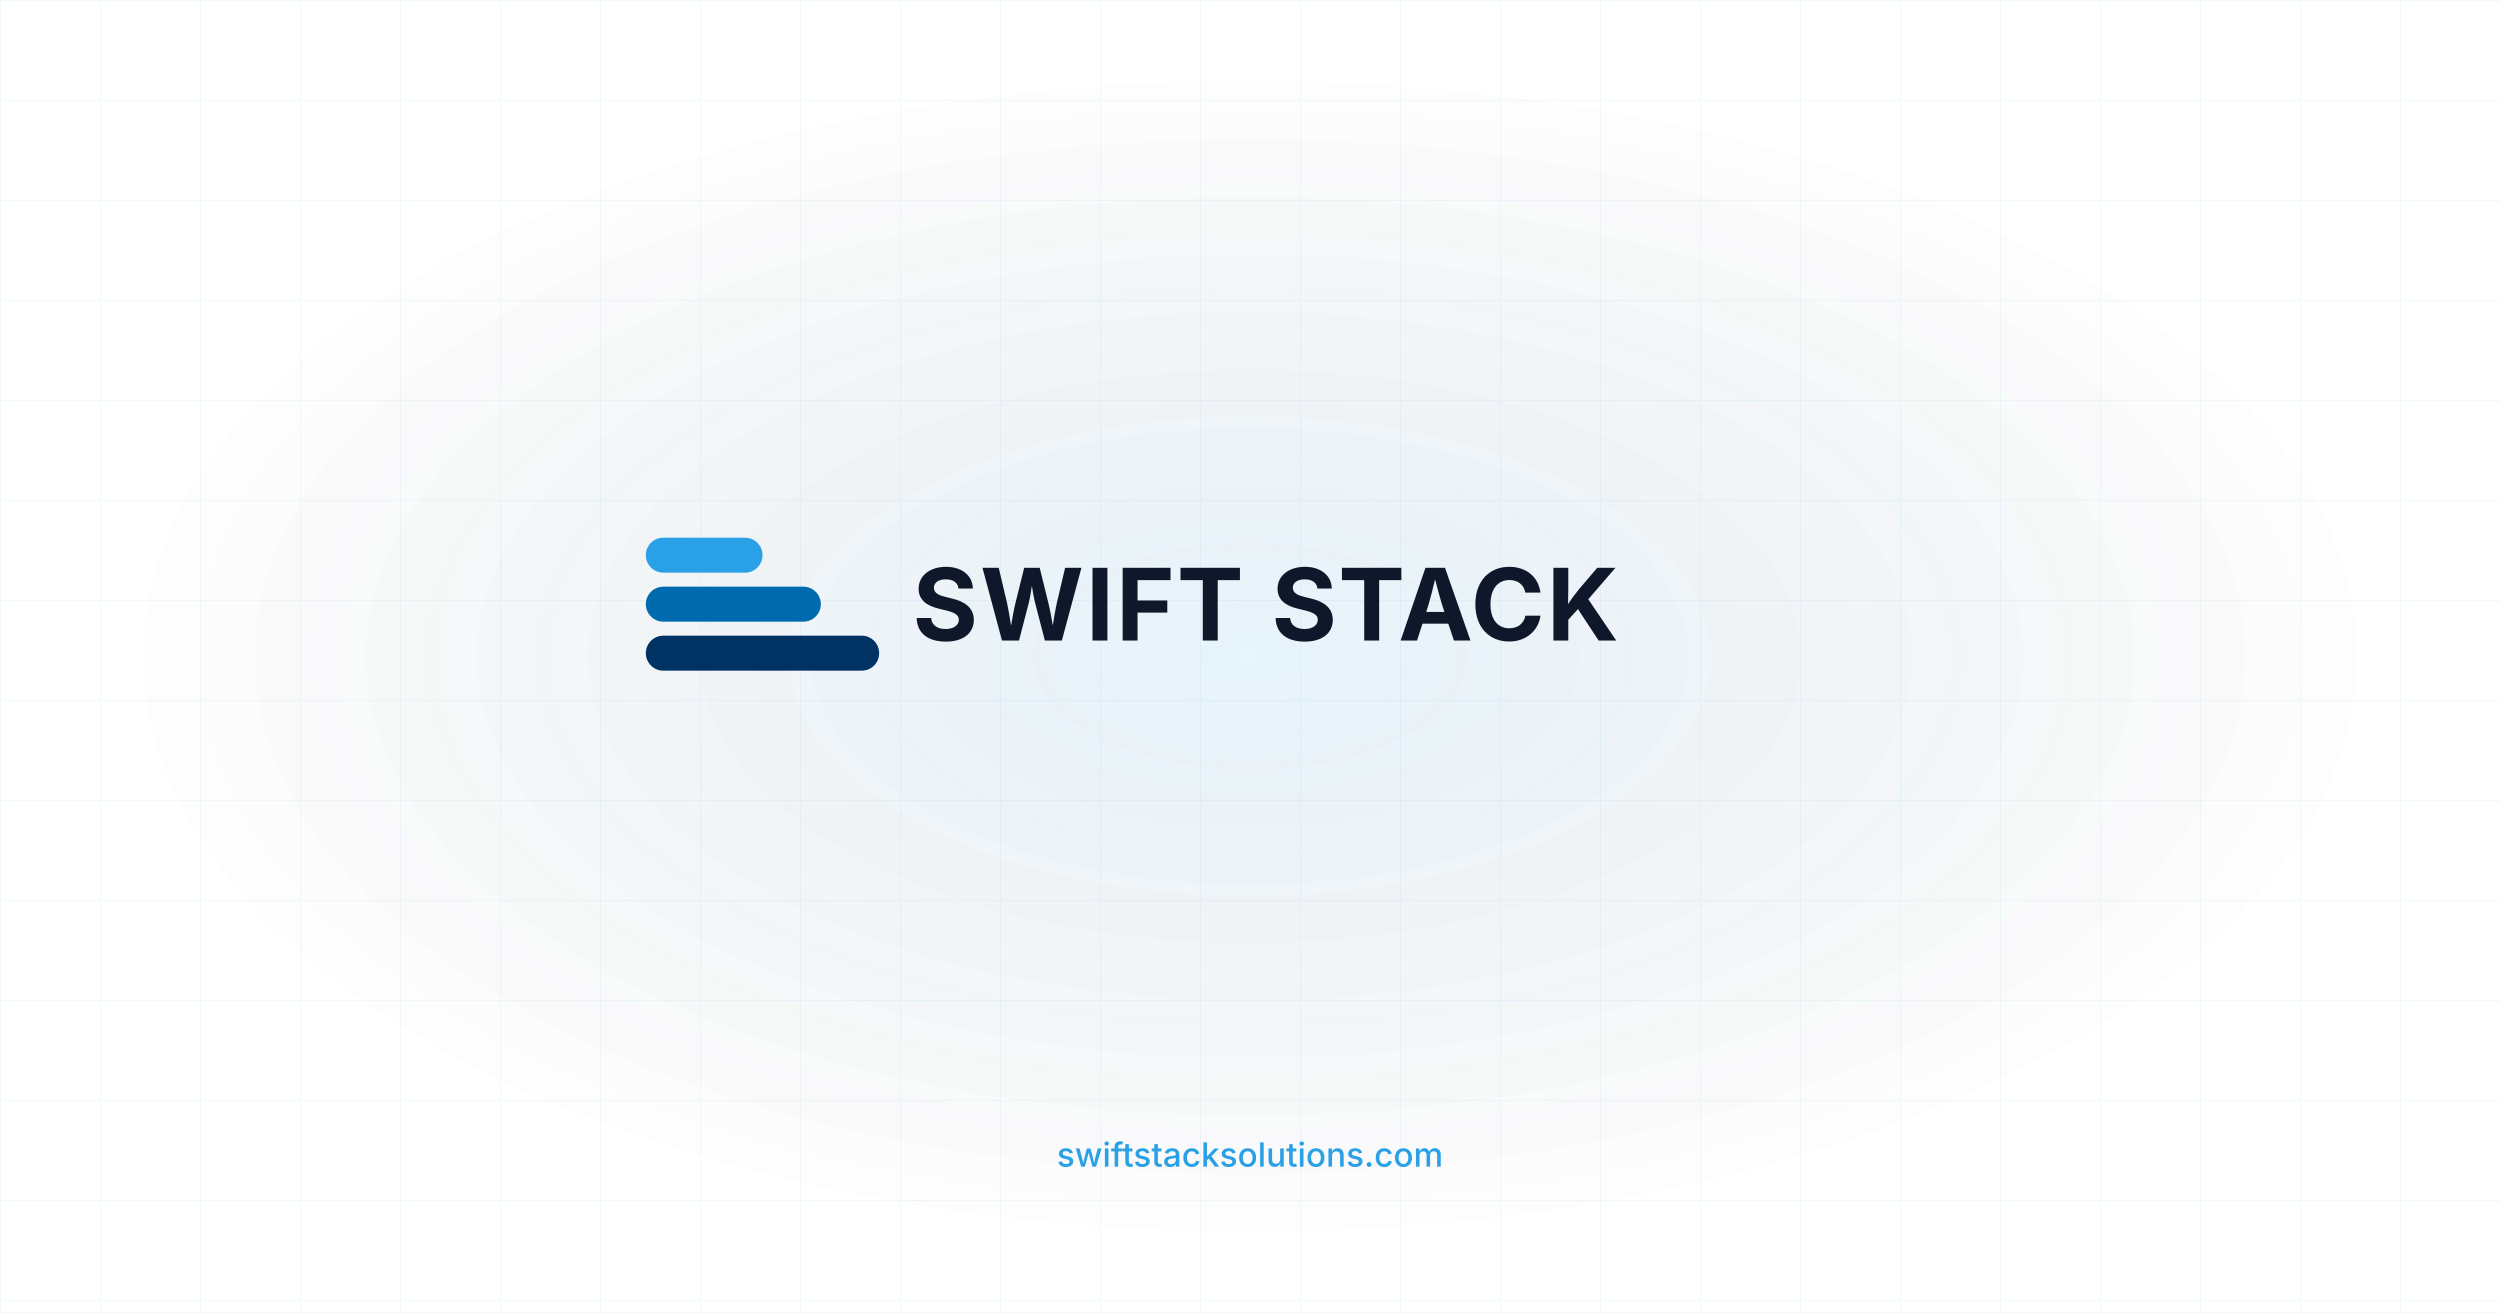
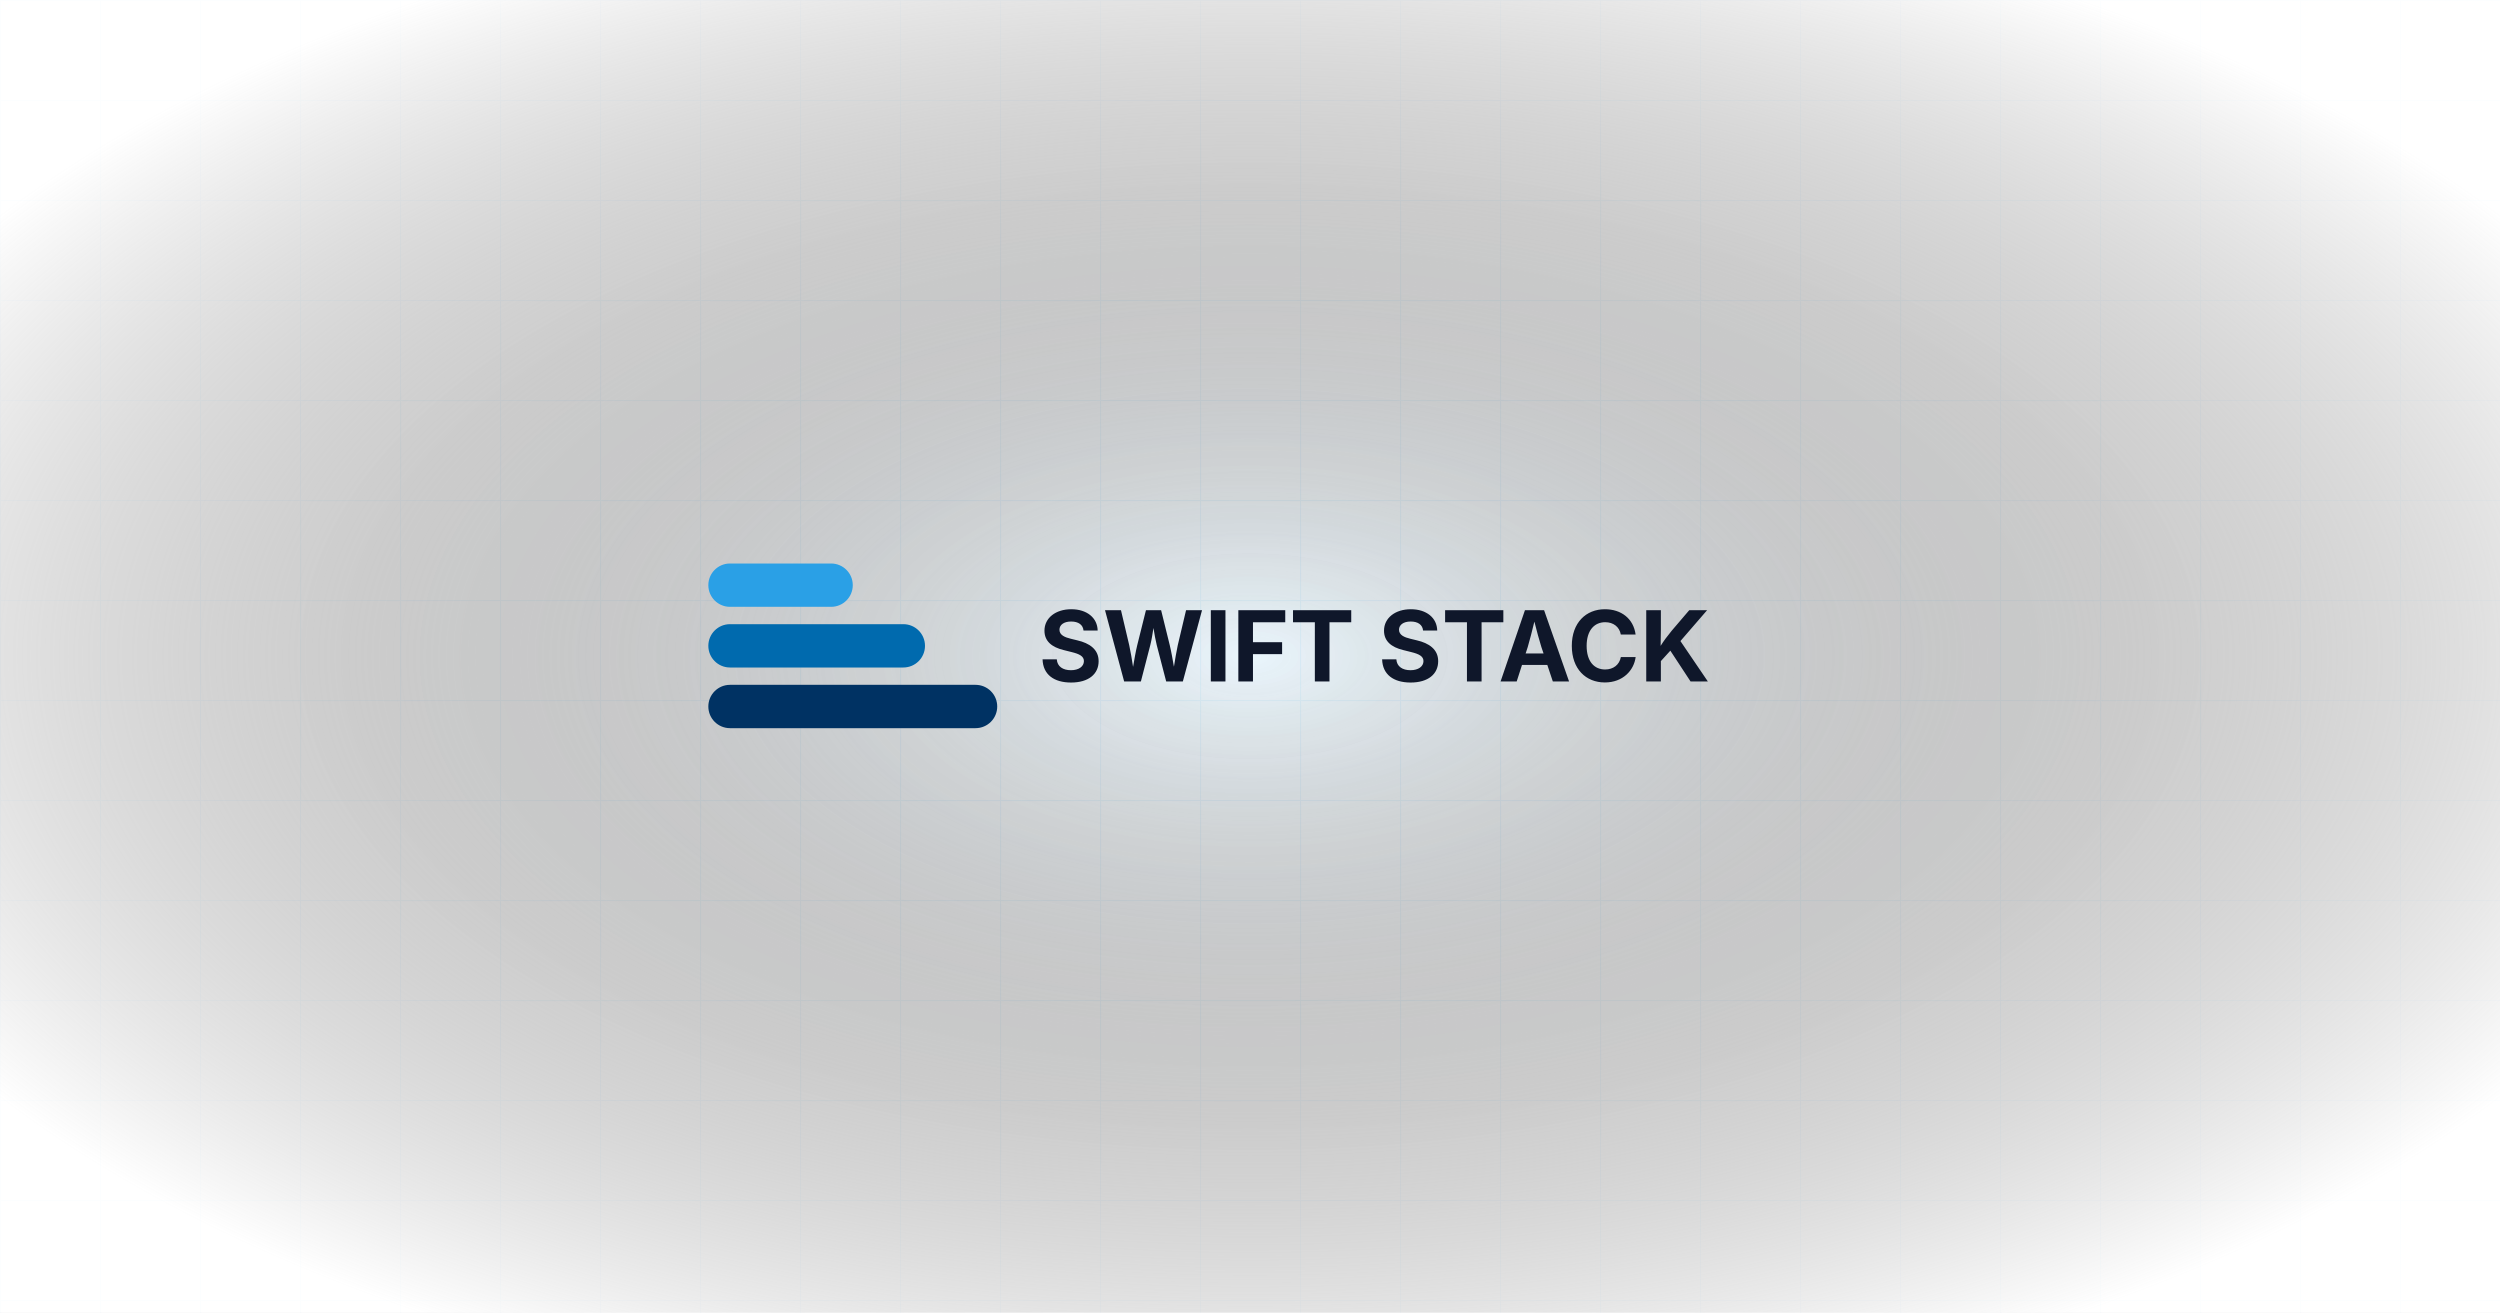
<svg xmlns="http://www.w3.org/2000/svg" width="1200" height="630" viewBox="0 0 1200 630">
  <rect width="1200" height="630" fill="#FFFFFF" />
  <defs>
    <pattern id="grid" width="48" height="48" patternUnits="userSpaceOnUse">
      <path d="M 48 0 L 0 0 0 48" fill="none" stroke="rgba(42, 160, 230, 0.07)" stroke-width="1" />
    </pattern>
-     <radialGradient id="glow" cx="50%" cy="50%" r="45%">
-       <stop offset="0%" stop-color="rgba(42, 160, 230, 0.08)" />
+     <radialGradient id="glow" cx="50%" cy="50%" r="40%">
+       <stop offset="0%" stop-color="rgba(42, 160, 230, 0.1)" />
      <stop offset="100%" stop-color="transparent" />
+     </radialGradient>
+     <radialGradient id="fade" cx="50%" cy="50%" r="60%">
+       <stop offset="0%" stop-color="transparent" />
+       <stop offset="100%" stop-color="rgba(255,255,255,0.8)" />
    </radialGradient>
  </defs>
  <rect width="1200" height="630" fill="url(#grid)" />
  <rect width="1200" height="630" fill="url(#glow)" />
-   <rect width="1200" height="630" fill="url(#glow)" opacity="0.5" />
-   <g transform="translate(310, 250)">
+   <rect width="1200" height="630" fill="url(#fade)" />
+   <svg x="340" y="260" width="520" height="100" viewBox="0 0 420 80">
    <svg x="0" y="8" width="112" height="64" viewBox="0 0 200 114">
      <rect x="0" y="0" width="100" height="30" rx="15" fill="#2AA0E6" />
      <rect x="0" y="42" width="150" height="30" rx="15" fill="#006AAE" />
      <rect x="0" y="84" width="200" height="30" rx="15" fill="#003263" />
    </svg>
-     <text x="128" y="40" font-family="system-ui, -apple-system, 'Segoe UI', sans-serif" font-weight="700" font-size="48" fill="#0F172A" dominant-baseline="central" letter-spacing="1">SWIFT STACK</text>
-   </g>
-   <text x="600" y="560" font-family="system-ui, -apple-system, sans-serif" font-weight="500" font-size="16" fill="#2AA0E6" text-anchor="middle">swiftstacksolutions.com</text>
+     <text x="128" y="40" font-family="system-ui, -apple-system, 'Segoe UI', sans-serif" font-weight="700" font-size="38" fill="#0F172A" dominant-baseline="central">SWIFT STACK</text>
+   </svg>
</svg>
